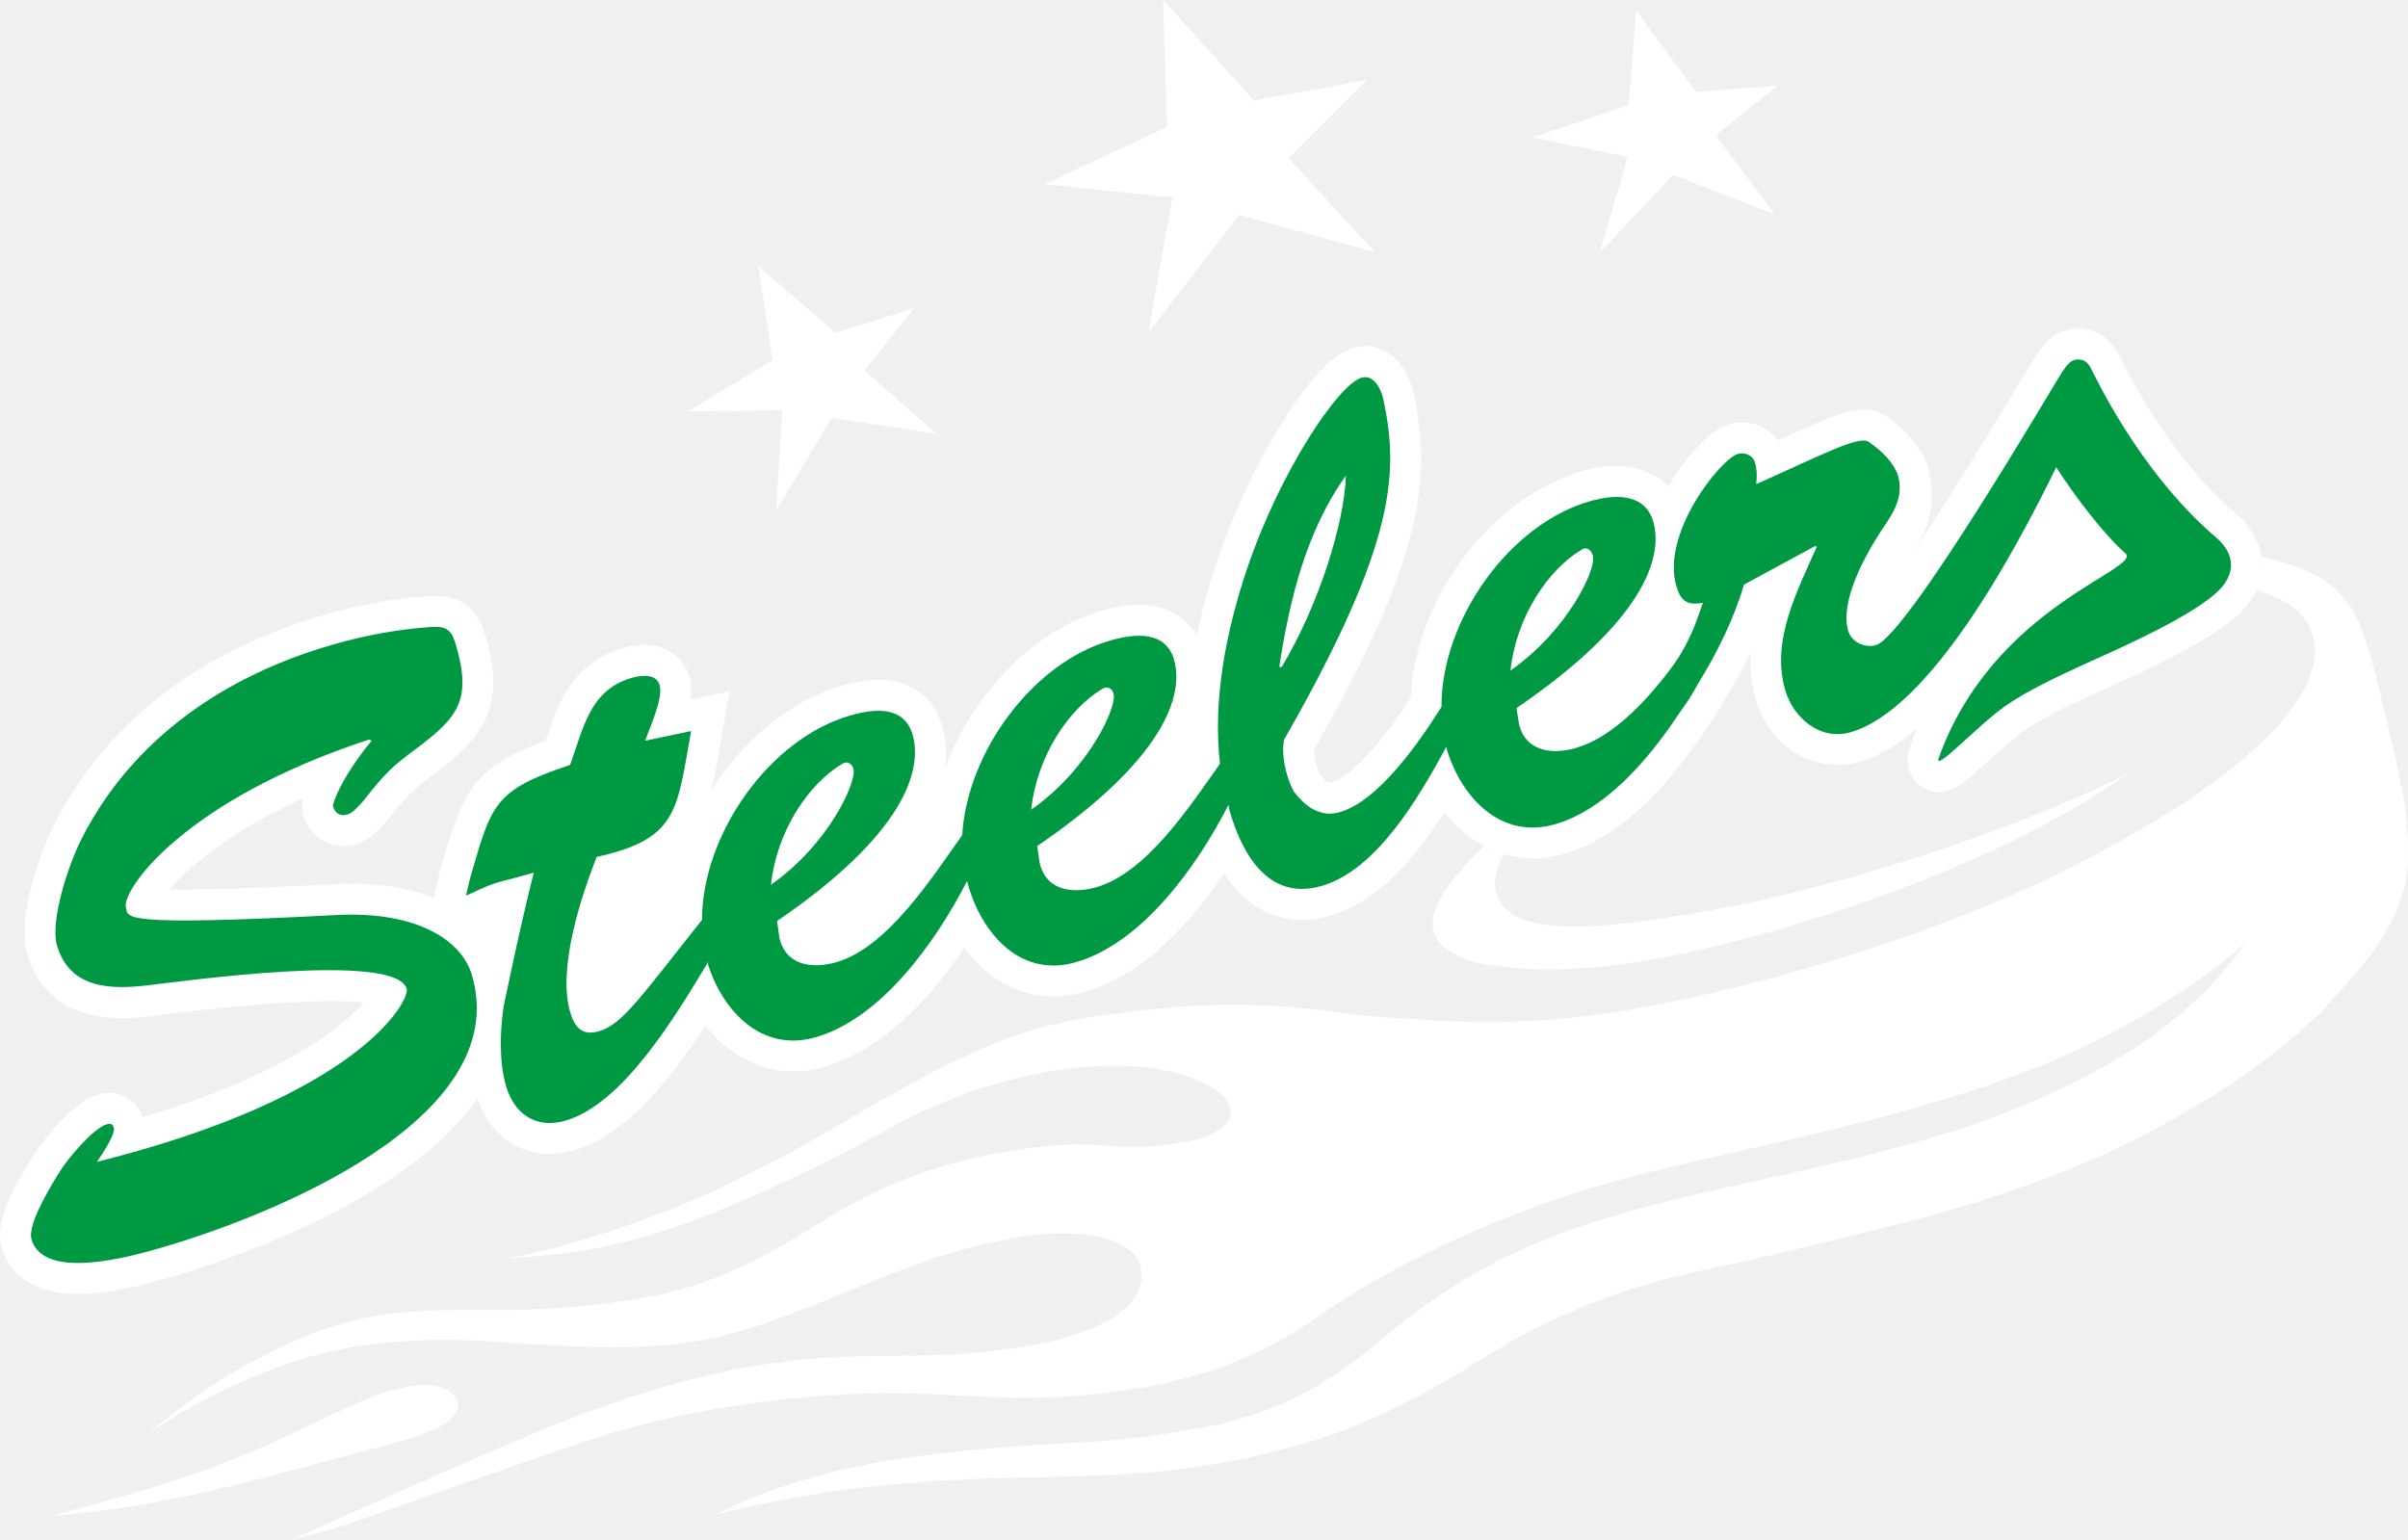
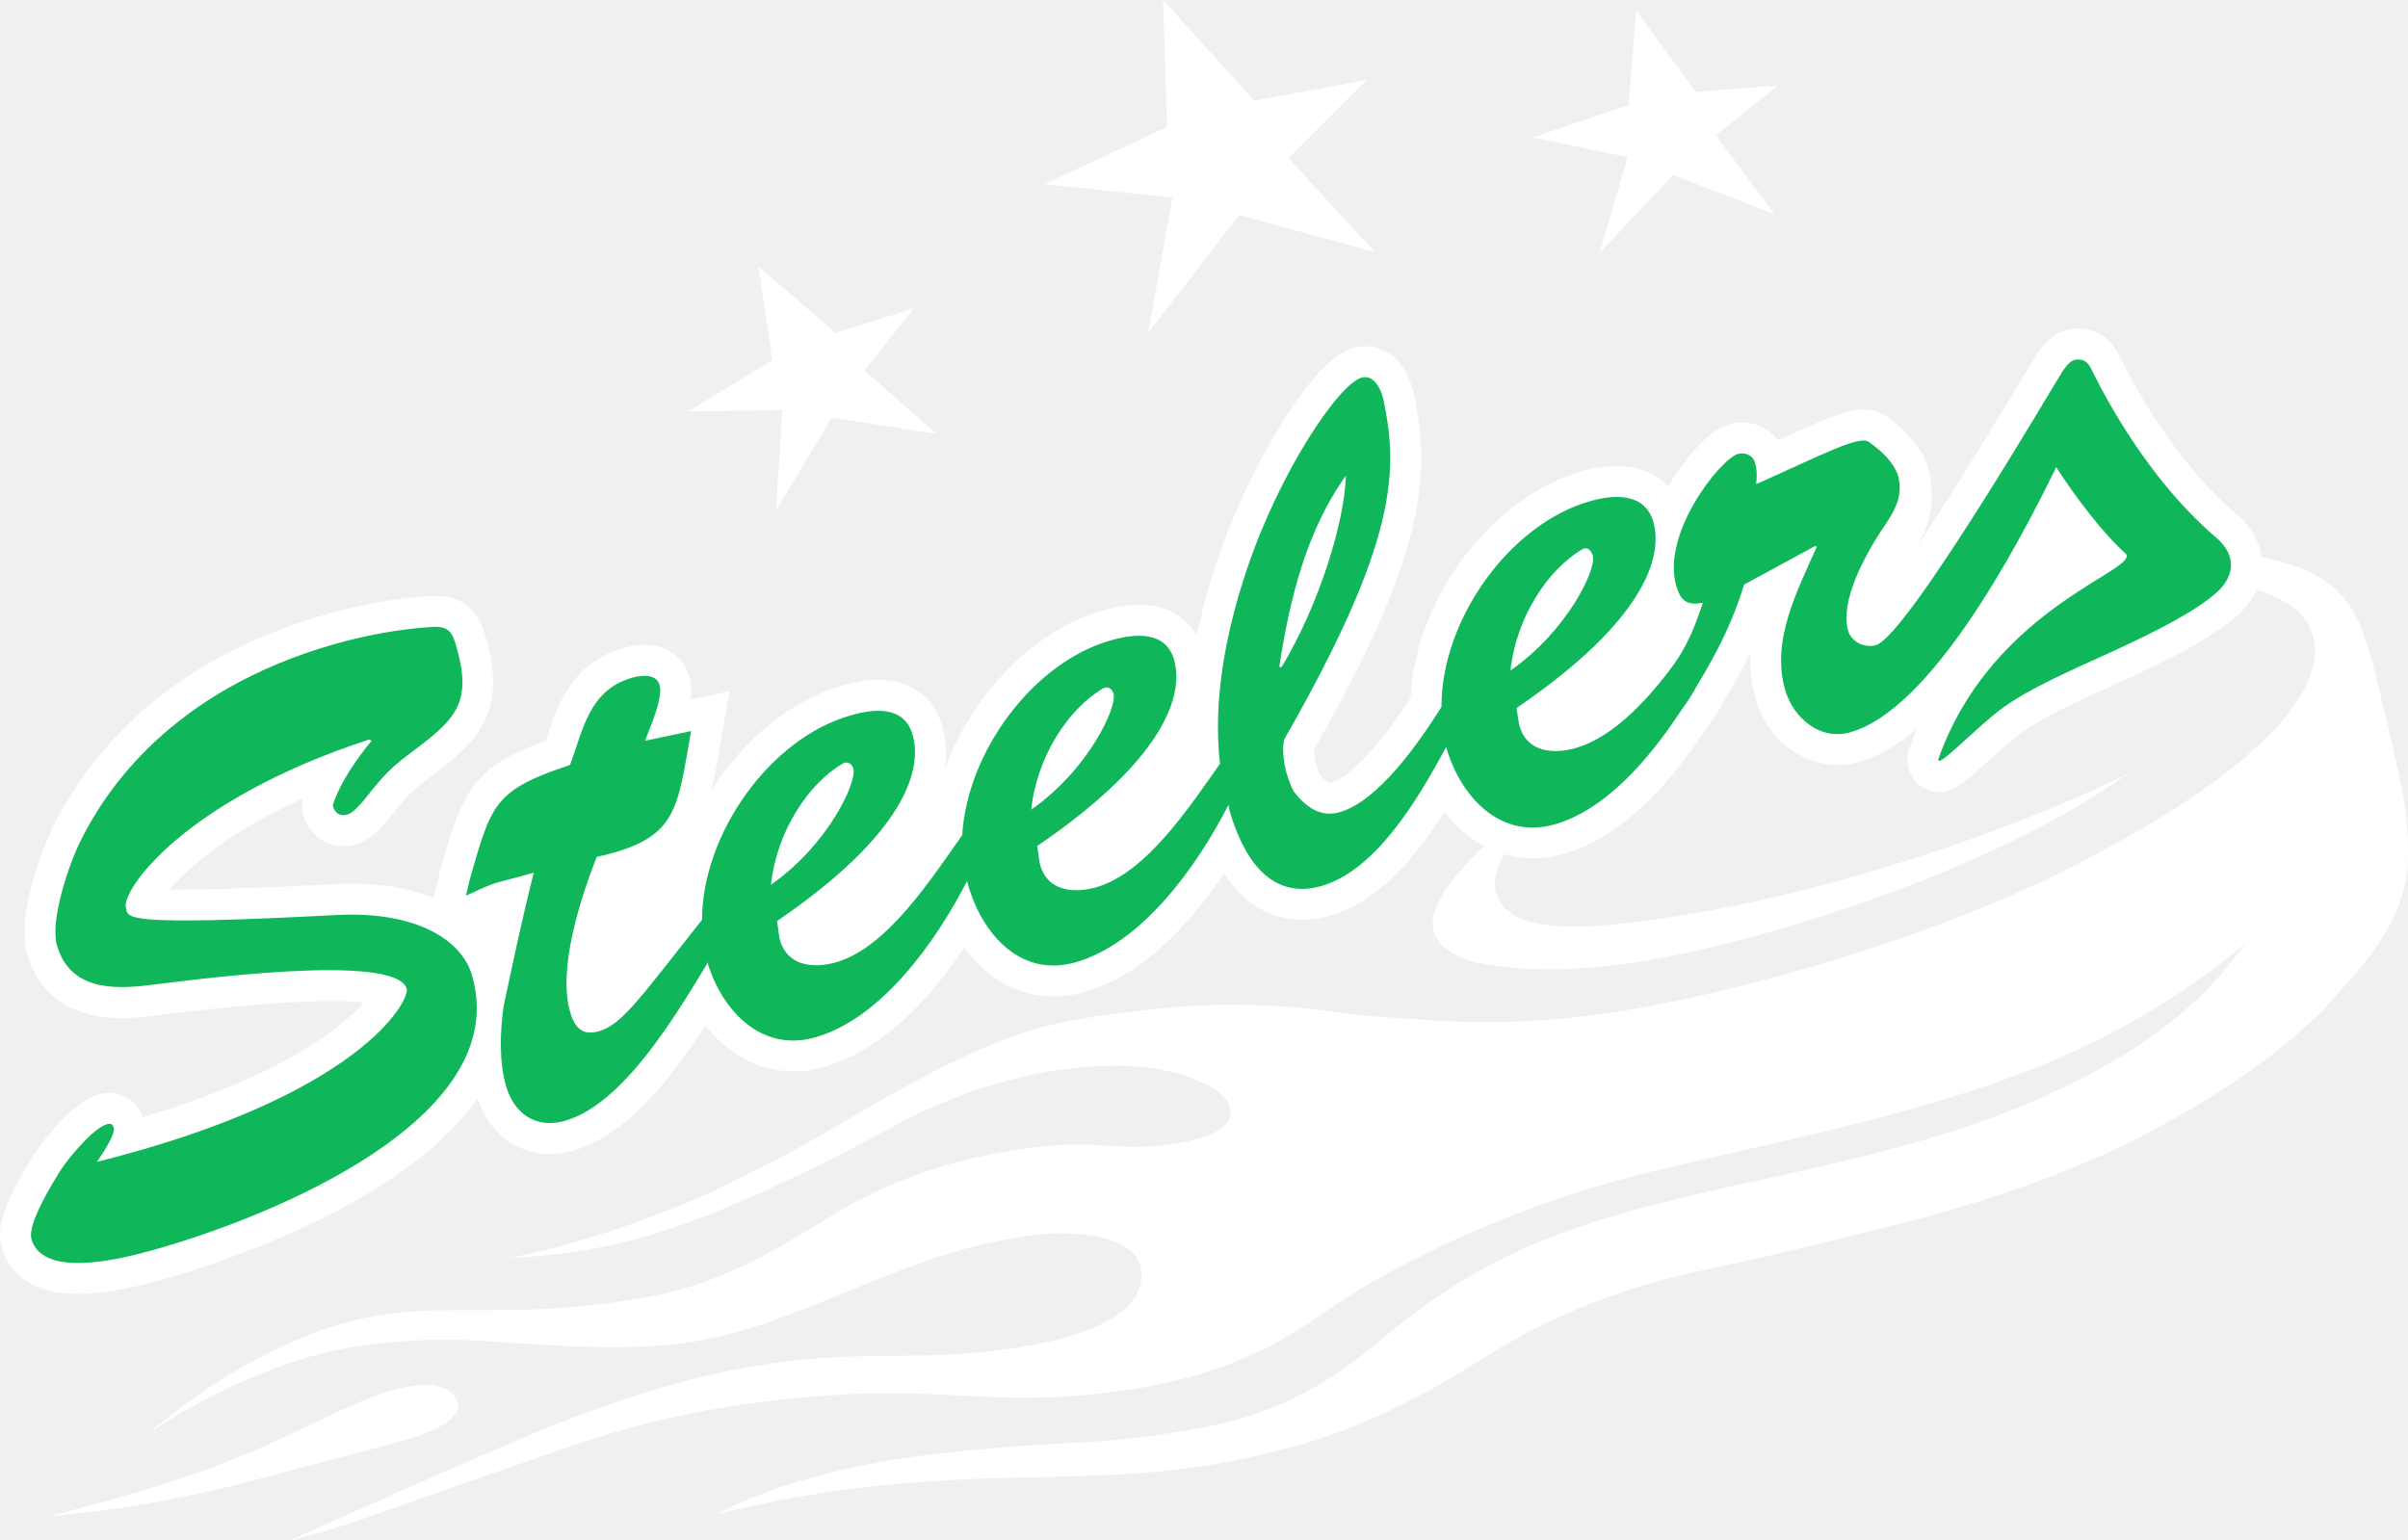
<svg xmlns="http://www.w3.org/2000/svg" version="1.1" baseProfile="basic" id="Layer_1" x="0px" y="0px" width="211.074px" height="135px" viewBox="0 0 211.074 135" xml:space="preserve">
  <g>
    <path fill="#FFFFFF" d="M127.802,76.581c0.754-0.874,1.512-1.675,2.28-2.419     c0.57,0.302,1.162,0.542,1.773,0.72c-0.878,1.478-1.058,2.837-0.466,3.975c1.041,1.997,3.957,2.897,11.479,2.044     c1.647-0.187,3.506-0.479,5.622-0.838c4.43-0.747,9.326-1.879,14.276-3.303c8.532-2.446,17.189-5.688,23.753-8.933     c-3.122,2.22-6.82,4.337-10.833,6.245c-7.595,3.612-16.186,6.553-23.713,8.48c-2.148,0.552-4.22,1.028-6.18,1.397     c-5.879,1.105-10.885,1.309-14.957,0.674c-0.968-0.149-1.934-0.316-2.698-0.656C125.143,82.664,124.455,80.459,127.802,76.581" />
    <polygon fill="#FFFFFF" points="140.24,22.131 146.662,15.341 155.572,18.789 150.404,11.866      155.82,7.508 148.654,8.056 143.42,0.927 142.759,9.195 134.379,12.056 142.669,13.769    " />
    <polygon fill="#FFFFFF" points="102.768,17.307 100.652,29.171 108.628,18.845 120.519,22.108      112.951,13.866 119.794,7.025 109.934,8.817 101.956,0 102.293,11.139 91.531,16.149    " />
    <polygon fill="#FFFFFF" points="68.582,35.955 68.014,44.773 72.917,36.612 82.091,38.034      75.778,32.487 80.1,27.038 73.25,29.178 66.5,23.36 67.7,31.576 60.32,36.062    " />
    <path fill="#FFFFFF" d="M210.429,78.85c-1.191,3.707-4.082,6.675-6.809,9.697     c-3.556,3.525-8.008,6.712-12.616,9.26c-0.828,0.459-1.753,0.996-2.709,1.506c-5.957,3.148-12.436,5.38-19.056,7.27     c-8.626,2.217-15.404,3.813-18.287,4.41c-3.831,0.791-8.25,1.843-13.149,3.963c-4.137,1.795-5.481,2.725-9.741,5.313     c-4.259,2.593-9.53,5.186-14.374,6.452c-2.424,0.635-4.772,1.234-7.618,1.699c-2.846,0.467-6.169,0.795-10.667,0.955     c-5.973,0.214-9.184,0.135-14.337,0.521c-5.744,0.429-8.482,0.879-11.663,1.433c-3.175,0.555-6.59,1.436-6.59,1.436     s6.226-3.756,18.696-5.24c12.474-1.481,14.211-0.547,24.45-2.487c7.906-1.498,12.849-5.764,14.538-7.136     c1.689-1.371,6.061-5.204,12.179-8.043c6.205-2.9,12.866-4.471,19.604-5.979c13.3-2.861,21.242-4.859,29.725-9.102     c2.74-1.369,4.986-2.756,6.854-4.108c3.919-2.84,6.254-5.597,7.998-8.013c-4.475,3.848-9.288,6.715-13.74,8.881     c-4.969,2.416-9.527,3.872-13.003,4.928c-8.499,2.58-17.859,4.408-25.351,6.246c-6.096,1.493-11.712,3.463-16.625,5.694     c-0.716,0.322-1.433,0.64-2.121,0.979c-5.389,2.661-7.083,3.755-9.953,5.674c-2.866,1.923-7.857,5.66-18.697,6.996     c-10.835,1.34-14.413-0.68-26.895,0.443c-12.472,1.127-19.013,3.818-25.007,5.865c-5.992,2.043-10.89,3.863-14.324,5.018     C28.18,134.38,25.51,135,25.51,135s8.122-3.661,16.512-7.323c8.39-3.663,16.56-6.886,25.858-8.188     c8.403-1.176,12.951-0.057,21.285-1.352c7.483-1.159,10.257-3.372,10.785-5.471c0.137-0.537,0.134-1.164,0.018-1.648     c-0.611-2.457-5.108-3.416-10.143-2.637c-5.029,0.776-8.548,2.039-12.659,3.668c-4.11,1.633-8.688,3.675-12.758,4.781     c-4.07,1.107-8.107,1.449-14.37,1.186c-6.268-0.269-8.866-0.735-13.292-0.516c-4.425,0.223-8.044,0.711-12.708,2.469     c-4.663,1.759-8.61,4.035-11.145,5.745c3.521-2.847,6.381-5.013,11.293-7.413c4.912-2.403,8.534-3.141,12.969-3.387     c4.436-0.246,10.43,0.426,19.442-1.184c5.32-0.947,9.186-2.926,12.726-4.995c2.065-1.204,4.001-2.501,6.005-3.542     c4.454-2.316,9.047-3.748,14.796-4.54c6.633-0.911,7.874,0.511,13.407-0.49c5.543-1.003,4.599-3.277,3.494-4.259     c-0.433-0.381-1.036-0.768-1.907-1.139c-1.371-0.594-3.255-1.141-5.936-1.297c-4.387-0.258-10.108,0.69-15.088,2.609     c-2.507,0.962-4.29,1.854-5.988,2.771c-1.678,0.91-3.32,1.811-5.564,2.926c-4.513,2.245-10.763,5.13-15.696,6.542     c-4.933,1.413-8.547,1.771-12.381,1.981c5.307-0.921,13.949-3.739,19.806-6.725c1.892-0.964,3.985-1.944,6.115-3.165     c4.553-2.61,9.491-5.541,12.508-7c5.889-2.849,8.726-3.889,17.523-4.874c4.443-0.497,8.446-0.608,13.23-0.212     c2.513,0.209,5.419,0.775,8.52,0.904c3.114,0.129,9.786,1.117,20.583-0.697c10.792-1.816,25.771-6.223,37.082-11.641     c1.968-0.943,3.686-1.886,5.319-2.778c7.761-4.214,12.006-7.786,14.215-10.16c2.671-2.872,4.268-6.026,3.237-8.609     c-0.746-1.867-2.531-2.919-4.804-3.636c0.374-0.837,0.479-1.613,0.474-2.229c-0.002-0.205-0.017-0.427-0.05-0.664     c2.734,0.586,5.302,1.554,6.649,3.002c1.101,1.178,1.646,1.757,2.557,4.552c0.669,2.055,1.02,3.655,1.934,7.498     c0.64,2.678,1.088,4.689,1.365,6.378c0.248,1.535,0.318,2.828,0.339,4.009C211.104,76.031,211.001,77.238,210.429,78.85" />
    <path fill="#FFFFFF" d="M163.903,90.709c0,0-9.256,2.999-19.021,4.85     c-10.75,2.043-15.961,1.614-20.127,1.068c-2.136-0.281-5.249-1.412-6.896-3.238c-0.572-0.842-1.228-1.643-1.841-2.465     c0,0,0.266,0.803,0.716,2.086c0.477,1.375,1.166,3.211,1.985,5.188c0.616,1.482,2.237,1.893,3.945,2.256     c0.158,0.036,0.338,0.092,0.554,0.137c1.533,0.289,4.571,0.578,10.373-0.252c1.935-0.275,4.144-0.652,6.754-1.24     c2.92-0.658,5.925-1.493,8.711-2.413C157.261,93.966,163.903,90.709,163.903,90.709" />
    <path fill="#FFFFFF" d="M40.145,123.102c-0.092-0.863-1.094-1.867-3.456-1.672l-1.043,0.158     c-2.499,0.455-4.628,1.514-7.571,2.9c-3.138,1.478-4.279,2.102-8.631,3.828c-5.75,2.283-15.058,4.58-15.058,4.58     s1.948-0.116,5.252-0.574c3.305-0.459,8.052-1.311,13.719-2.842c6.479-1.752,8.441-2.187,12.186-3.269     C39.291,125.126,40.242,124.025,40.145,123.102" />
    <path fill="#FFFFFF" d="M151.225,41.292l0.002,0.004L151.225,41.292 M164.603,54.525l0.001,0.003     L164.603,54.525 M129.464,65.054l0.002,0.005L129.464,65.054 M64.644,83.726l0.001,0.003L64.644,83.726z M5.425,108.336     L5.425,108.336L5.425,108.336z M6.85,113.427c-1.551,0-2.992-0.253-4.174-0.904c-1.26-0.695-2.132-1.777-2.521-3.128     c-0.532-1.828,0.283-4.164,2.909-8.324c0.027-0.043,2.873-4.281,5.463-5.094c1.134-0.355,1.998-0.093,2.523,0.19     c0.492,0.265,1.131,0.786,1.471,1.774c12.308-3.674,17.419-7.866,19.379-10.061c-2.212-0.242-7.051-0.246-17.565,1.06     c-0.397,0.05-0.725,0.09-0.966,0.118c-2.236,0.275-9.081,1.117-10.984-5.438c-1.015-3.529,1.574-9.785,2.322-11.268     c3.156-6.247,9.871-14.53,23.943-18.515c2.979-0.844,5.984-1.375,8.931-1.582l0.005,0c3.896-0.262,4.679,2.479,5.018,3.65     c1.861,6.422-0.703,9.004-4.247,11.714c-2.282,1.693-2.567,1.973-4.396,4.297l-0.192,0.219c-0.055,0.056-0.114,0.121-0.176,0.188     c-0.497,0.541-1.247,1.357-2.39,1.688c-2.073,0.598-4.019-0.494-4.629-2.588c-0.125-0.422-0.112-0.916-0.001-1.451     c-6.466,2.945-10.032,6.069-11.7,8.004c2.719,0.049,7.599-0.107,14.587-0.473c3.536-0.171,6.362,0.324,8.556,1.215l0.544-2.338     l0.201-0.697c1.81-6.278,2.705-8.454,9.076-10.759c0.017-0.049,0.033-0.098,0.048-0.146c0.987-2.965,2.215-6.655,6.742-7.965     c3.242-0.925,5.246,0.583,5.798,2.485c0.184,0.636,0.201,1.312,0.105,2.026l3.433-0.723l-0.715,3.966     c-0.095,0.528-0.182,1.031-0.265,1.509c-0.196,1.131-0.38,2.19-0.607,3.174c2.784-4.383,6.936-7.881,11.474-9.155     c2.534-0.736,4.561-0.666,6.172,0.223c1.256,0.692,2.146,1.845,2.577,3.334c0.369,1.28,0.413,2.563,0.202,3.832     c2.329-6.527,7.777-12.259,13.857-13.966c5.032-1.451,7.285,0.534,8.256,2.174c0.433-2.119,1.029-4.313,1.786-6.576     c2.297-6.868,7.856-17.447,11.898-18.614c1.026-0.295,2.095-0.156,3.007,0.393c1.661,1,2.188,2.984,2.311,3.568     c1.62,7.687,0.71,14.666-8.728,31.235c-0.007,0.55,0.145,1.429,0.52,2.225c0.421,0.508,0.748,0.73,0.978,0.666     c0.817-0.237,3.098-1.439,6.972-7.441c0.373-8.651,7.081-17.604,15.012-19.83c1.659-0.479,3.184-0.592,4.509-0.328     c1.224,0.243,2.264,0.817,3.045,1.654c1.147-1.941,3.322-4.871,5.373-5.46c0.991-0.291,2.095-0.169,3.014,0.336     c0.499,0.274,0.92,0.643,1.244,1.081c0.066-0.03,0.134-0.061,0.199-0.091c5.18-2.362,7.323-3.34,9.267-2.028l0.061,0.042     c1.271,0.909,2.676,2.099,3.476,4.037l0.099,0.282c0.923,3.194,0.013,5.686-1.213,7.485c-1.023,1.568,2.799-3.968,9.872-15.764     c0.778-1.299,0.852-1.418,0.957-1.566l0.049-0.067c0.494-0.692,1.523-2.133,3.529-2.133c1.391,0,2.511,0.625,3.327,1.855     c0.111,0.168,0.172,0.29,0.318,0.585c2.819,5.689,6.447,10.594,10.216,13.81c1.852,1.577,2.254,3.278,2.266,4.427     c0.012,1.162-0.365,2.894-2.227,4.544c-1.769,1.564-4.847,3.321-9.691,5.531l-1.207,0.55c-3.353,1.525-6,2.729-7.897,4.075     c-0.845,0.597-2.063,1.705-3.042,2.596c-2.305,2.096-3.826,3.483-5.777,2.178c-0.845-0.564-1.622-1.805-1.031-3.448     c0.201-0.56,0.415-1.103,0.643-1.63c-1.747,1.478-3.443,2.455-5.086,2.926c-3.387,0.972-7.711-0.841-9.082-5.564     c-0.392-1.357-0.512-2.695-0.444-4c-0.643,1.324-1.391,2.682-2.25,4.087c-0.266,0.473-0.496,0.867-0.765,1.309l-0.041,0.066     c-0.203,0.313-0.431,0.636-0.653,0.952c-0.112,0.159-0.224,0.316-0.327,0.468c-3.906,5.893-8.05,9.507-12.316,10.744     c-3.993,1.154-7.872-0.319-10.475-3.679c-2.662,4.199-5.887,7.897-10.001,9.089c-3.77,1.09-7.052-0.271-9.317-3.69     c-2.733,4.078-6.918,8.848-12.222,10.375c-4.104,1.186-7.984-0.339-10.552-3.879c-4.817,7.318-9.597,9.69-12.257,10.457     c-3.973,1.148-7.834-0.305-10.436-3.633c-2.989,4.616-6.887,9.613-11.522,10.952c-1.864,0.539-3.663,0.378-5.202-0.472     c-1.513-0.834-2.628-2.246-3.243-4.1c-1.616,2.337-4.099,4.771-7.781,7.203c-7.387,4.879-16.569,7.744-19.208,8.507     C12.352,112.719,9.446,113.427,6.85,113.427" />
-     <path fill="#009943" d="M180.775,32.578c-0.361,0.505-13.592,23.179-16.337,23.976     c-0.959,0.276-2.147-0.246-2.44-1.273c-0.738-2.555,1.473-6.564,2.865-8.699c1.115-1.639,2.058-3.004,1.484-4.986     c-0.458-1.112-1.234-1.927-2.546-2.864c-0.861-0.582-4.095,1.146-9.866,3.713c0.09-0.649,0.08-1.269-0.105-1.91     c-0.166-0.577-0.85-0.929-1.485-0.743c-1.536,0.441-6.743,6.959-5.411,11.564c0.387,1.345,0.955,1.744,2.334,1.485     c-0.5,1.445-0.928,2.73-1.804,4.244c-0.123,0.181-0.189,0.347-0.317,0.53c-0.219,0.35-0.474,0.689-0.742,1.061     c-2.314,3.065-5.211,6.011-8.276,6.896c-2.045,0.589-4.412,0.343-4.985-2.122l-0.212-1.379     c11.113-7.575,12.892-13.206,11.987-16.337c-0.738-2.559-3.472-2.394-5.517-1.803c-7.093,1.991-13.08,10.441-13.048,18.035     c-1.943,3.089-5.506,8.242-8.912,9.229c-1.728,0.501-3.03-0.501-4.031-1.804c-0.764-1.443-1.107-3.305-0.849-4.562     c9.993-17.437,10.006-23.611,8.699-29.811c-0.179-0.853-0.819-2.224-1.91-1.91c-2.045,0.59-7.214,8.304-10.078,16.868     c-1.75,5.232-2.995,11.27-2.333,16.975c-2.618,3.701-6.44,9.555-10.821,10.82c-2.05,0.594-4.409,0.344-4.987-2.121l-0.212-1.485     c11.11-7.58,12.892-13.206,11.988-16.337c-0.738-2.559-3.471-2.288-5.517-1.697c-6.8,1.908-12.611,9.744-13.048,17.08     c-2.616,3.679-6.54,9.845-11.033,11.14c-2.045,0.59-4.409,0.338-4.986-2.123l-0.212-1.484     c11.109-7.575,12.786-13.206,11.881-16.338c-0.738-2.558-3.365-2.291-5.41-1.697c-7.062,1.982-13.029,10.367-13.049,17.929     c-5.283,6.642-6.968,9.171-9.018,9.761c-1.468,0.424-2.139-0.293-2.546-1.698c-1.107-3.831,0.976-10.138,2.334-13.579     c7.163-1.583,7.023-4.09,8.275-11.033l-4.031,0.849c0.381-1.083,1.604-3.731,1.273-4.881c-0.297-1.022-1.608-0.874-2.44-0.637     c-3.709,1.074-4.252,4.464-5.411,7.639c-6.769,2.232-6.9,3.496-8.805,10.078l-0.319,1.379c3.243-1.488,2.042-0.887,5.941-2.015     c-1.201,4.71-2.652,11.774-2.652,11.774c-0.297,2.093-0.399,4.787,0.212,6.896c0.738,2.559,2.708,3.799,5.198,3.076     c5.079-1.467,9.668-9.178,12.518-13.896c0.021,0.066-0.021,0.145,0,0.212c1.346,4.175,4.774,7.715,9.442,6.364     c5.707-1.645,10.461-8.233,13.261-13.685c0.063,0.248,0.134,0.499,0.212,0.742c1.349,4.181,4.667,7.715,9.335,6.366     c5.751-1.658,10.578-8.313,13.366-13.792c0.045,0.167,0.059,0.364,0.106,0.53c1.091,3.772,3.396,7.927,8.063,6.577     c4.736-1.372,8.407-7.509,10.927-12.199c0.039,0.141,0.061,0.284,0.106,0.424c1.349,4.18,4.773,7.715,9.441,6.365     c4.266-1.235,8.006-5.403,10.821-9.654c0.301-0.44,0.657-0.922,0.954-1.379c0.273-0.449,0.493-0.829,0.743-1.273     c1.628-2.658,3.114-5.577,4.031-8.699l6.259-3.395l0.106,0.106c-1.672,3.807-4.015,8.169-2.759,12.518     c0.705,2.428,3.043,4.486,5.729,3.713c6.961-1.999,14.336-15.661,18.034-23.233c1.52,2.389,4.161,5.889,6.048,7.532     c1.611,1.405-11.543,4.579-16.338,17.929c-0.51,1.417,3.373-2.792,5.729-4.456c2.351-1.668,5.572-3.064,9.548-4.88     c3.98-1.816,7.291-3.565,9.018-5.093c1.728-1.531,1.778-3.365,0-4.879c-6.917-5.903-10.862-14.701-11.033-14.958     c-0.182-0.275-0.431-0.643-1.067-0.643C181.513,31.511,181.188,32.002,180.775,32.578 M117.972,41.702     c-0.098,3.977-2.3,11.233-5.622,16.762h-0.213C113.024,52.663,114.467,46.595,117.972,41.702 M138.978,48.067     c0.301-0.006,0.541,0.303,0.636,0.637c0.378,1.069-2.139,6.535-7.213,10.078c0.509-4.718,3.306-8.856,6.258-10.609     C138.762,48.108,138.877,48.069,138.978,48.067 M37.77,54.963c-2.852,0.199-5.694,0.725-8.381,1.485     c-14.54,4.118-20.171,12.99-22.261,17.128c-1.154,2.283-2.746,7.178-2.139,9.287c1.112,3.828,4.718,3.913,8.063,3.502     c3.217-0.379,21.654-2.938,22.597,0.318c0.292,1.022-4.095,9.408-27.158,15.17c0,0,1.672-2.334,1.485-2.971     c-0.11-0.387-0.316-0.419-0.637-0.318c-1.251,0.393-3.469,3.145-3.981,3.955c-0.778,1.232-2.987,4.782-2.596,6.123     c1.069,3.709,8.86,1.465,11.352,0.743c9.208-2.661,30.944-11.156,27.264-23.87c-0.904-3.127-4.876-5.635-11.776-5.305     c-19.04,0.998-18.37,0.276-18.565-0.636c-0.428-1.468,4.995-9.403,21.324-14.746l0.212,0.106     c-2.767,3.365-3.433,5.601-3.395,5.729c0.187,0.641,0.637,0.925,1.273,0.742c0.514-0.148,1.006-0.785,1.379-1.167     c1.978-2.512,2.428-2.953,4.88-4.773c3.348-2.559,4.659-4.074,3.289-8.805C39.628,55.383,39.331,54.857,37.77,54.963      M96.967,60.267c0.3-0.005,0.538,0.193,0.636,0.53c0.378,1.07-2.142,6.637-7.213,10.185c0.505-4.72,3.301-8.853,6.259-10.609     C96.751,60.31,96.866,60.269,96.967,60.267 M74.158,66.845c0.3-0.006,0.538,0.196,0.637,0.53     c0.377,1.07-2.143,6.637-7.214,10.184c0.505-4.718,3.301-8.855,6.259-10.607C73.943,66.886,74.058,66.847,74.158,66.845" />
+     <path fill="#10b75a" d="M180.775,32.578c-0.361,0.505-13.592,23.179-16.337,23.976     c-0.959,0.276-2.147-0.246-2.44-1.273c-0.738-2.555,1.473-6.564,2.865-8.699c1.115-1.639,2.058-3.004,1.484-4.986     c-0.458-1.112-1.234-1.927-2.546-2.864c-0.861-0.582-4.095,1.146-9.866,3.713c0.09-0.649,0.08-1.269-0.105-1.91     c-0.166-0.577-0.85-0.929-1.485-0.743c-1.536,0.441-6.743,6.959-5.411,11.564c0.387,1.345,0.955,1.744,2.334,1.485     c-0.5,1.445-0.928,2.73-1.804,4.244c-0.123,0.181-0.189,0.347-0.317,0.53c-0.219,0.35-0.474,0.689-0.742,1.061     c-2.314,3.065-5.211,6.011-8.276,6.896c-2.045,0.589-4.412,0.343-4.985-2.122l-0.212-1.379     c11.113-7.575,12.892-13.206,11.987-16.337c-0.738-2.559-3.472-2.394-5.517-1.803c-7.093,1.991-13.08,10.441-13.048,18.035     c-1.943,3.089-5.506,8.242-8.912,9.229c-1.728,0.501-3.03-0.501-4.031-1.804c-0.764-1.443-1.107-3.305-0.849-4.562     c9.993-17.437,10.006-23.611,8.699-29.811c-0.179-0.853-0.819-2.224-1.91-1.91c-2.045,0.59-7.214,8.304-10.078,16.868     c-1.75,5.232-2.995,11.27-2.333,16.975c-2.618,3.701-6.44,9.555-10.821,10.82c-2.05,0.594-4.409,0.344-4.987-2.121l-0.212-1.485     c11.11-7.58,12.892-13.206,11.988-16.337c-0.738-2.559-3.471-2.288-5.517-1.697c-6.8,1.908-12.611,9.744-13.048,17.08     c-2.616,3.679-6.54,9.845-11.033,11.14c-2.045,0.59-4.409,0.338-4.986-2.123l-0.212-1.484     c11.109-7.575,12.786-13.206,11.881-16.338c-0.738-2.558-3.365-2.291-5.41-1.697c-7.062,1.982-13.029,10.367-13.049,17.929     c-5.283,6.642-6.968,9.171-9.018,9.761c-1.468,0.424-2.139-0.293-2.546-1.698c-1.107-3.831,0.976-10.138,2.334-13.579     c7.163-1.583,7.023-4.09,8.275-11.033l-4.031,0.849c0.381-1.083,1.604-3.731,1.273-4.881c-0.297-1.022-1.608-0.874-2.44-0.637     c-3.709,1.074-4.252,4.464-5.411,7.639c-6.769,2.232-6.9,3.496-8.805,10.078l-0.319,1.379c3.243-1.488,2.042-0.887,5.941-2.015     c-1.201,4.71-2.652,11.774-2.652,11.774c-0.297,2.093-0.399,4.787,0.212,6.896c0.738,2.559,2.708,3.799,5.198,3.076     c5.079-1.467,9.668-9.178,12.518-13.896c0.021,0.066-0.021,0.145,0,0.212c1.346,4.175,4.774,7.715,9.442,6.364     c5.707-1.645,10.461-8.233,13.261-13.685c0.063,0.248,0.134,0.499,0.212,0.742c1.349,4.181,4.667,7.715,9.335,6.366     c5.751-1.658,10.578-8.313,13.366-13.792c0.045,0.167,0.059,0.364,0.106,0.53c1.091,3.772,3.396,7.927,8.063,6.577     c4.736-1.372,8.407-7.509,10.927-12.199c0.039,0.141,0.061,0.284,0.106,0.424c1.349,4.18,4.773,7.715,9.441,6.365     c4.266-1.235,8.006-5.403,10.821-9.654c0.301-0.44,0.657-0.922,0.954-1.379c0.273-0.449,0.493-0.829,0.743-1.273     c1.628-2.658,3.114-5.577,4.031-8.699l6.259-3.395l0.106,0.106c-1.672,3.807-4.015,8.169-2.759,12.518     c0.705,2.428,3.043,4.486,5.729,3.713c6.961-1.999,14.336-15.661,18.034-23.233c1.52,2.389,4.161,5.889,6.048,7.532     c1.611,1.405-11.543,4.579-16.338,17.929c-0.51,1.417,3.373-2.792,5.729-4.456c2.351-1.668,5.572-3.064,9.548-4.88     c3.98-1.816,7.291-3.565,9.018-5.093c1.728-1.531,1.778-3.365,0-4.879c-6.917-5.903-10.862-14.701-11.033-14.958     c-0.182-0.275-0.431-0.643-1.067-0.643C181.513,31.511,181.188,32.002,180.775,32.578 M117.972,41.702     c-0.098,3.977-2.3,11.233-5.622,16.762h-0.213C113.024,52.663,114.467,46.595,117.972,41.702 M138.978,48.067     c0.301-0.006,0.541,0.303,0.636,0.637c0.378,1.069-2.139,6.535-7.213,10.078c0.509-4.718,3.306-8.856,6.258-10.609     C138.762,48.108,138.877,48.069,138.978,48.067 M37.77,54.963c-2.852,0.199-5.694,0.725-8.381,1.485     c-14.54,4.118-20.171,12.99-22.261,17.128c-1.154,2.283-2.746,7.178-2.139,9.287c1.112,3.828,4.718,3.913,8.063,3.502     c3.217-0.379,21.654-2.938,22.597,0.318c0.292,1.022-4.095,9.408-27.158,15.17c0,0,1.672-2.334,1.485-2.971     c-0.11-0.387-0.316-0.419-0.637-0.318c-1.251,0.393-3.469,3.145-3.981,3.955c-0.778,1.232-2.987,4.782-2.596,6.123     c1.069,3.709,8.86,1.465,11.352,0.743c9.208-2.661,30.944-11.156,27.264-23.87c-0.904-3.127-4.876-5.635-11.776-5.305     c-19.04,0.998-18.37,0.276-18.565-0.636c-0.428-1.468,4.995-9.403,21.324-14.746l0.212,0.106     c-2.767,3.365-3.433,5.601-3.395,5.729c0.187,0.641,0.637,0.925,1.273,0.742c0.514-0.148,1.006-0.785,1.379-1.167     c1.978-2.512,2.428-2.953,4.88-4.773c3.348-2.559,4.659-4.074,3.289-8.805C39.628,55.383,39.331,54.857,37.77,54.963      M96.967,60.267c0.3-0.005,0.538,0.193,0.636,0.53c0.378,1.07-2.142,6.637-7.213,10.185c0.505-4.72,3.301-8.853,6.259-10.609     C96.751,60.31,96.866,60.269,96.967,60.267 M74.158,66.845c0.3-0.006,0.538,0.196,0.637,0.53     c0.377,1.07-2.143,6.637-7.214,10.184c0.505-4.718,3.301-8.855,6.259-10.607C73.943,66.886,74.058,66.847,74.158,66.845" />
  </g>
</svg>
